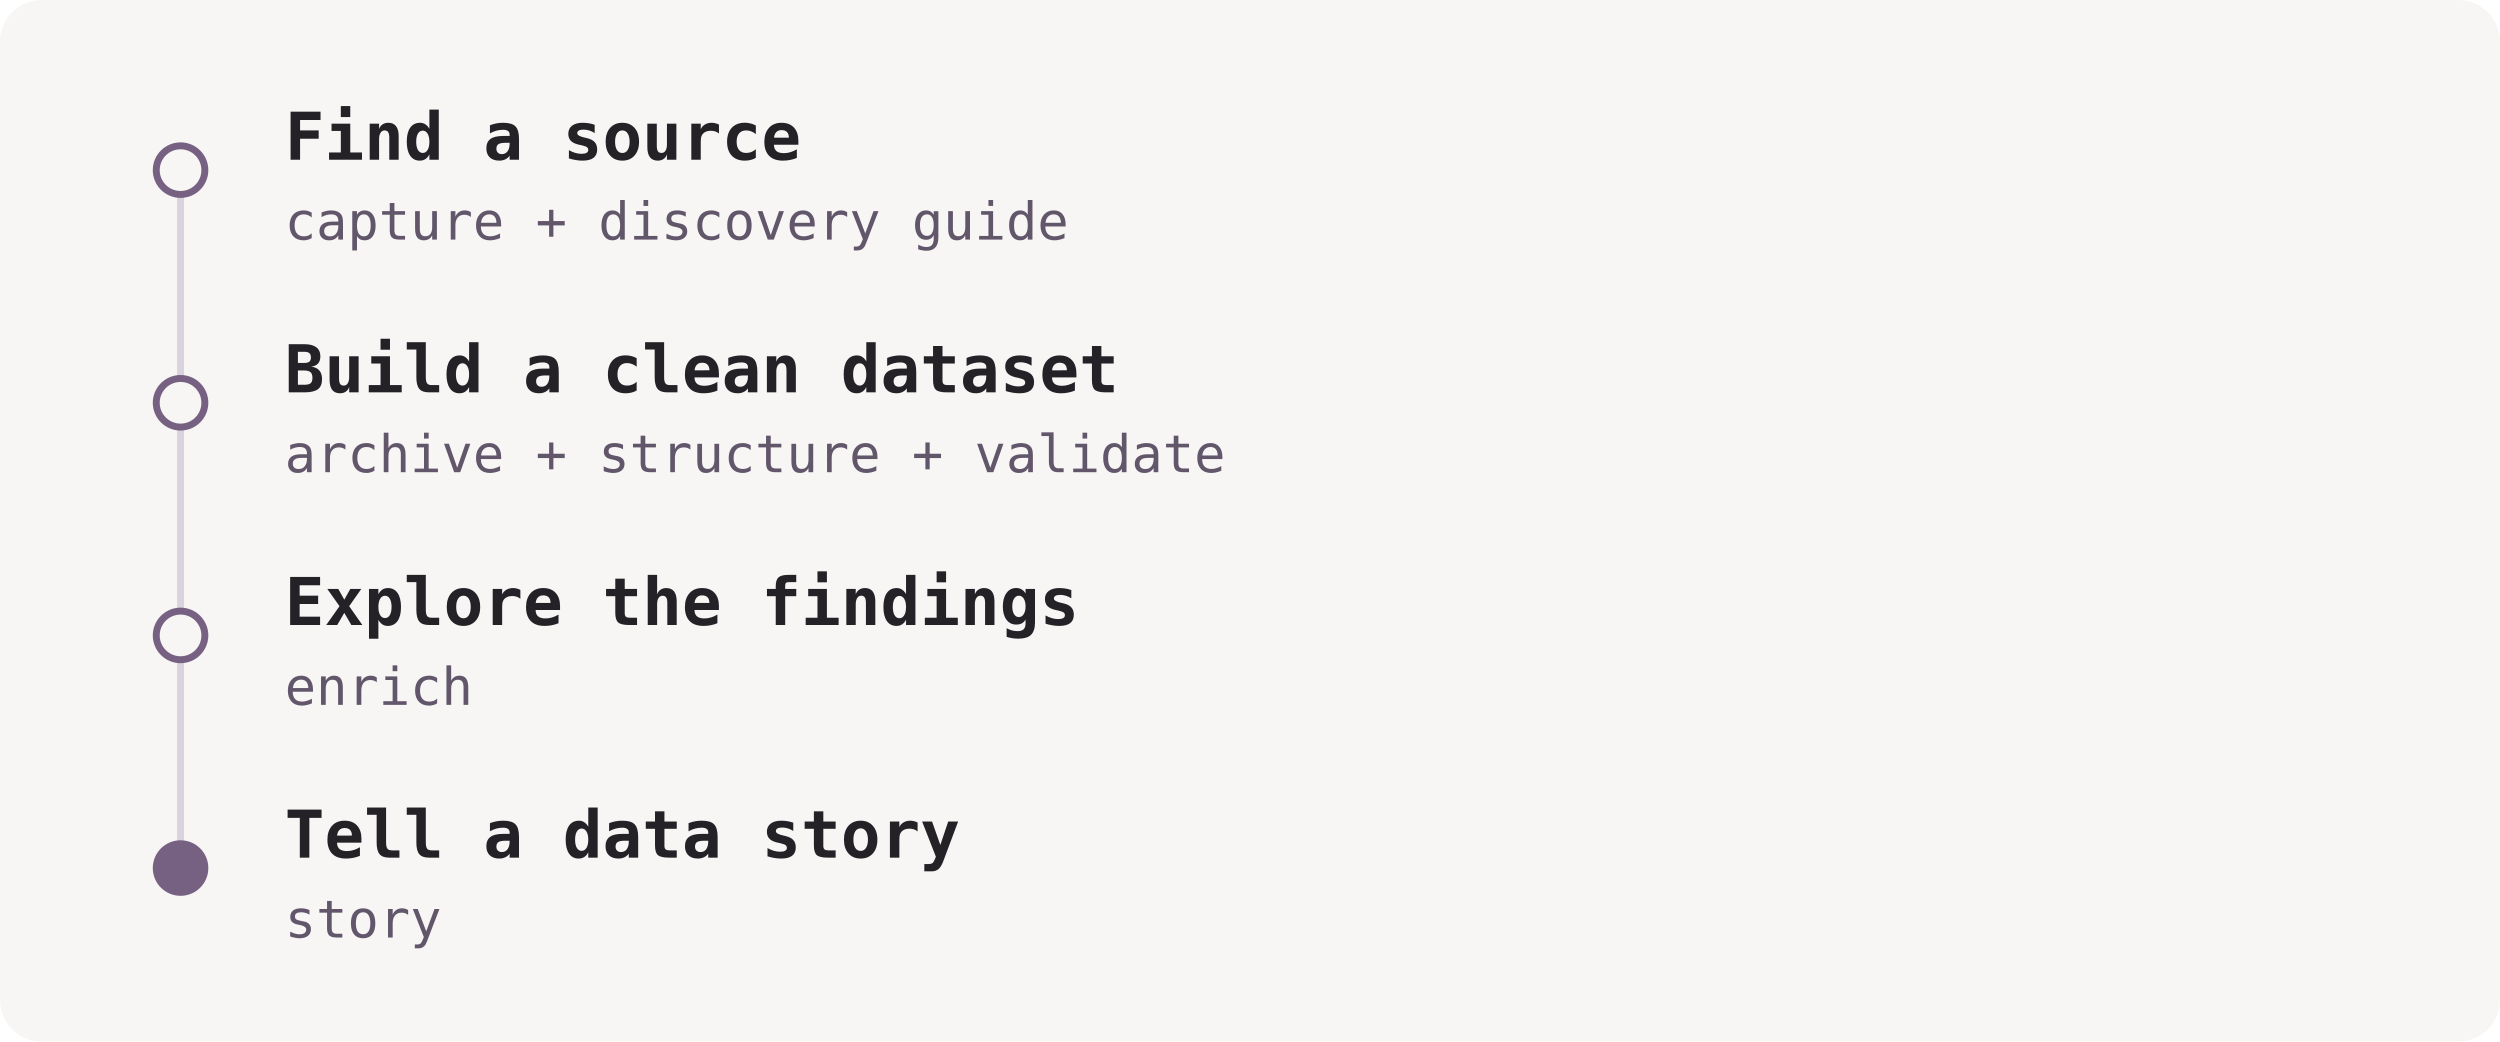
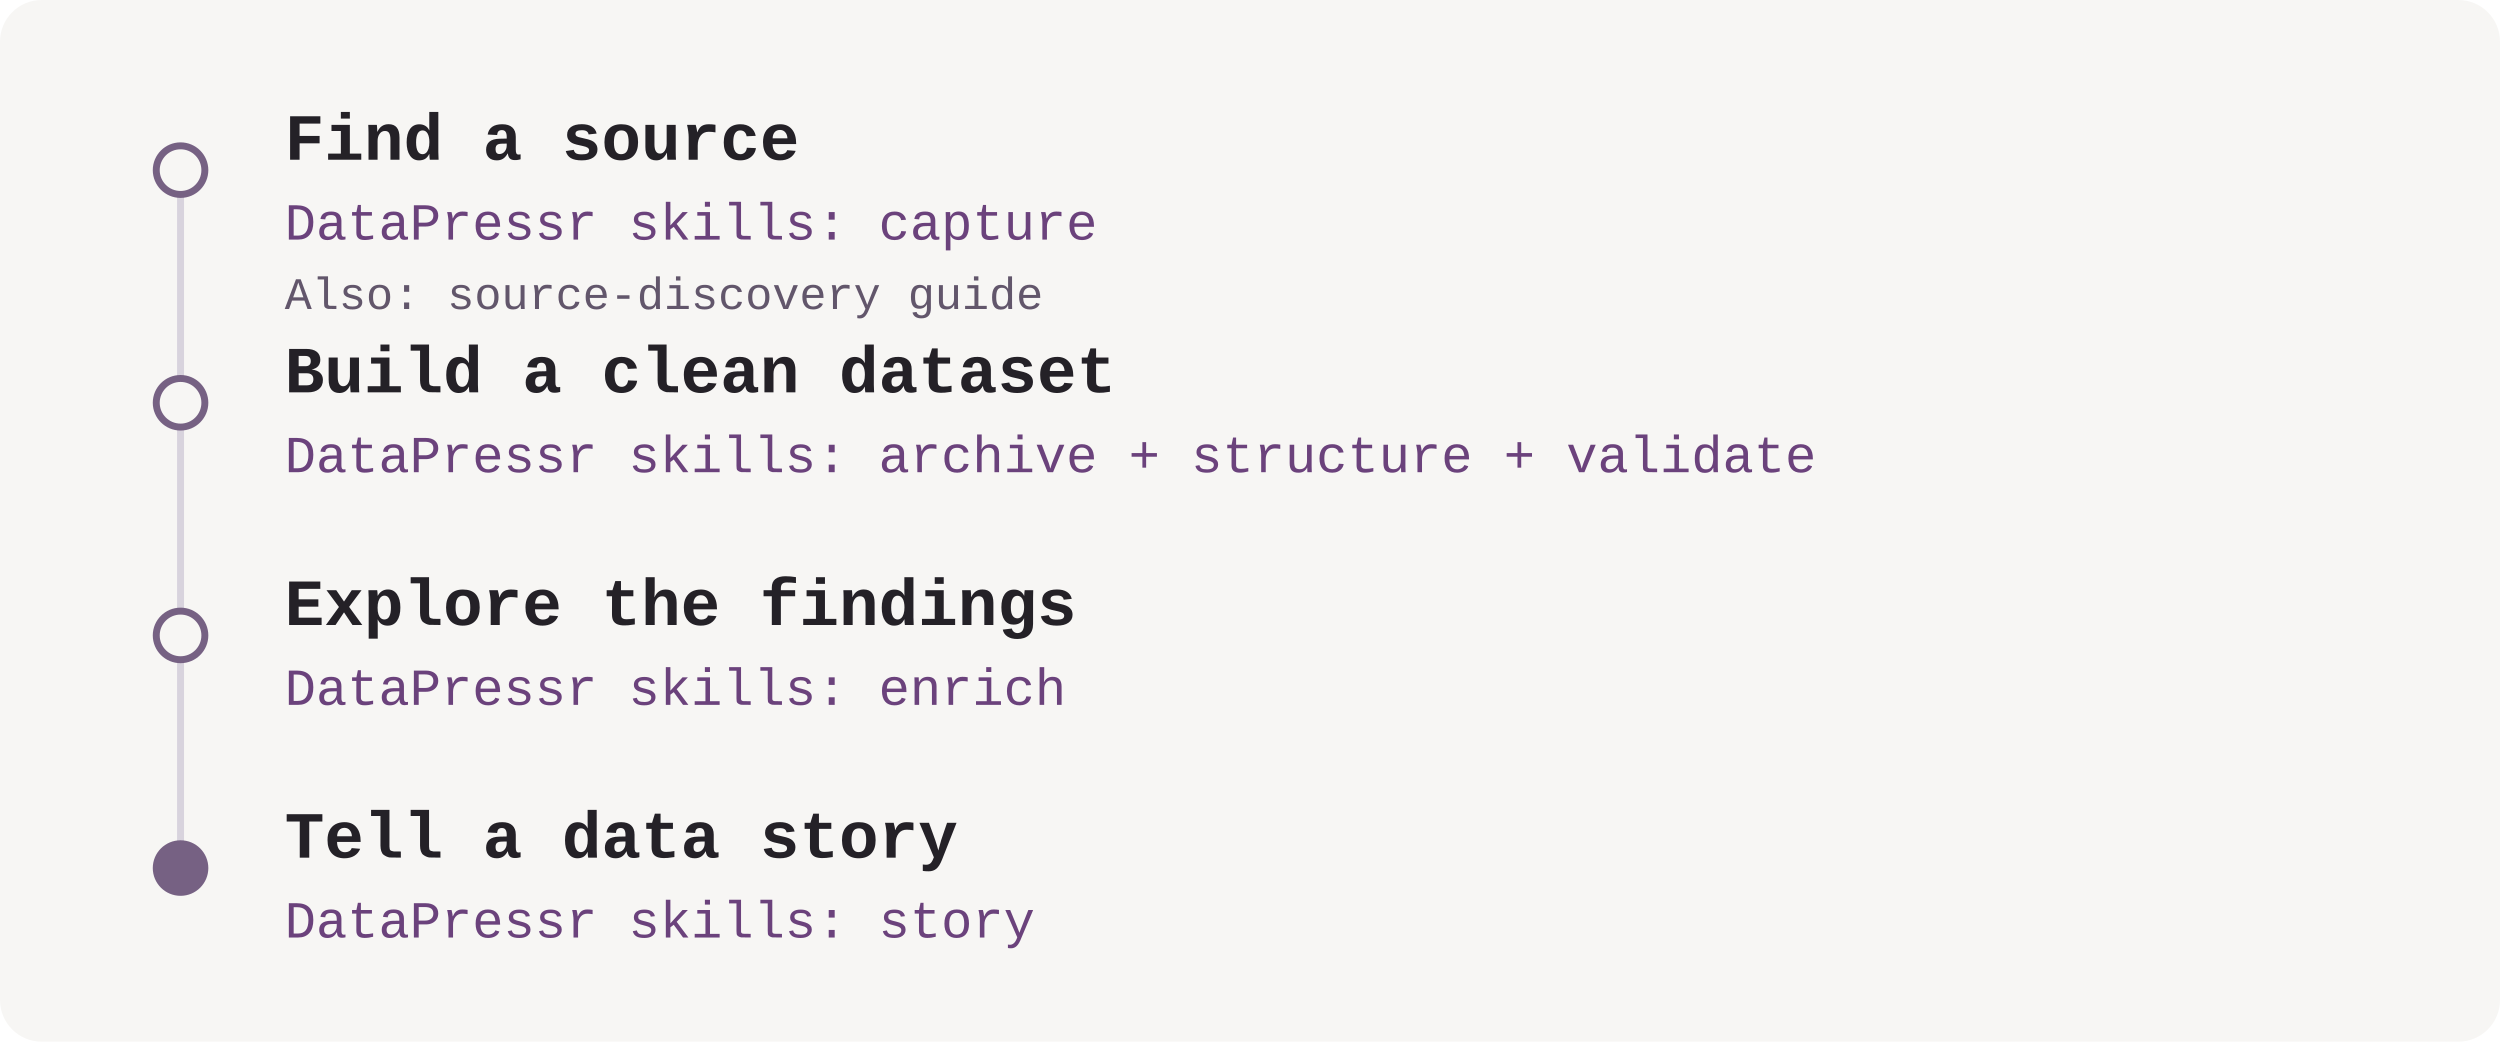
<svg xmlns="http://www.w3.org/2000/svg" width="720" height="300" viewBox="0 0 720 300" role="img" aria-labelledby="title desc">
  <rect width="720" height="300" rx="12" fill="#f7f6f4" />
  <path d="M52 49V250" fill="none" stroke="#d8d3dd" stroke-width="2" />
  <g fill="#f7f6f4" stroke="#766183" stroke-width="2">
    <circle cx="52" cy="49" r="7" />
    <circle cx="52" cy="116" r="7" />
    <circle cx="52" cy="183" r="7" />
    <circle cx="52" cy="250" r="7" fill="#766183" />
  </g>
-   <g font-family="ui-monospace, SFMono-Regular, Consolas, monospace">
+   <g font-family="'Courier New', Courier, monospace">
    <g fill="#242127" font-size="19" font-weight="600">
      <text x="82" y="46">Find a source</text>
      <text x="82" y="113">Build a clean dataset</text>
      <text x="82" y="180">Explore the findings</text>
      <text x="82" y="247">Tell a data story</text>
    </g>
-     <g fill="#62566b" font-size="15">
-       <text x="82" y="69">capture + discovery guide</text>
-       <text x="82" y="136">archive + structure + validate</text>
-       <text x="82" y="203">enrich</text>
-       <text x="82" y="270">story</text>
+     <g fill="#6b427c" font-size="15">
+       <text x="82" y="69">DataPressr skills: capture</text>
+       <text x="82" y="89" fill="#62566b" font-size="13">Also: source-discovery guide</text>
+       <text x="82" y="136">DataPressr skills: archive + structure + validate</text>
+       <text x="82" y="203">DataPressr skills: enrich</text>
+       <text x="82" y="270">DataPressr skills: story</text>
    </g>
  </g>
</svg>
